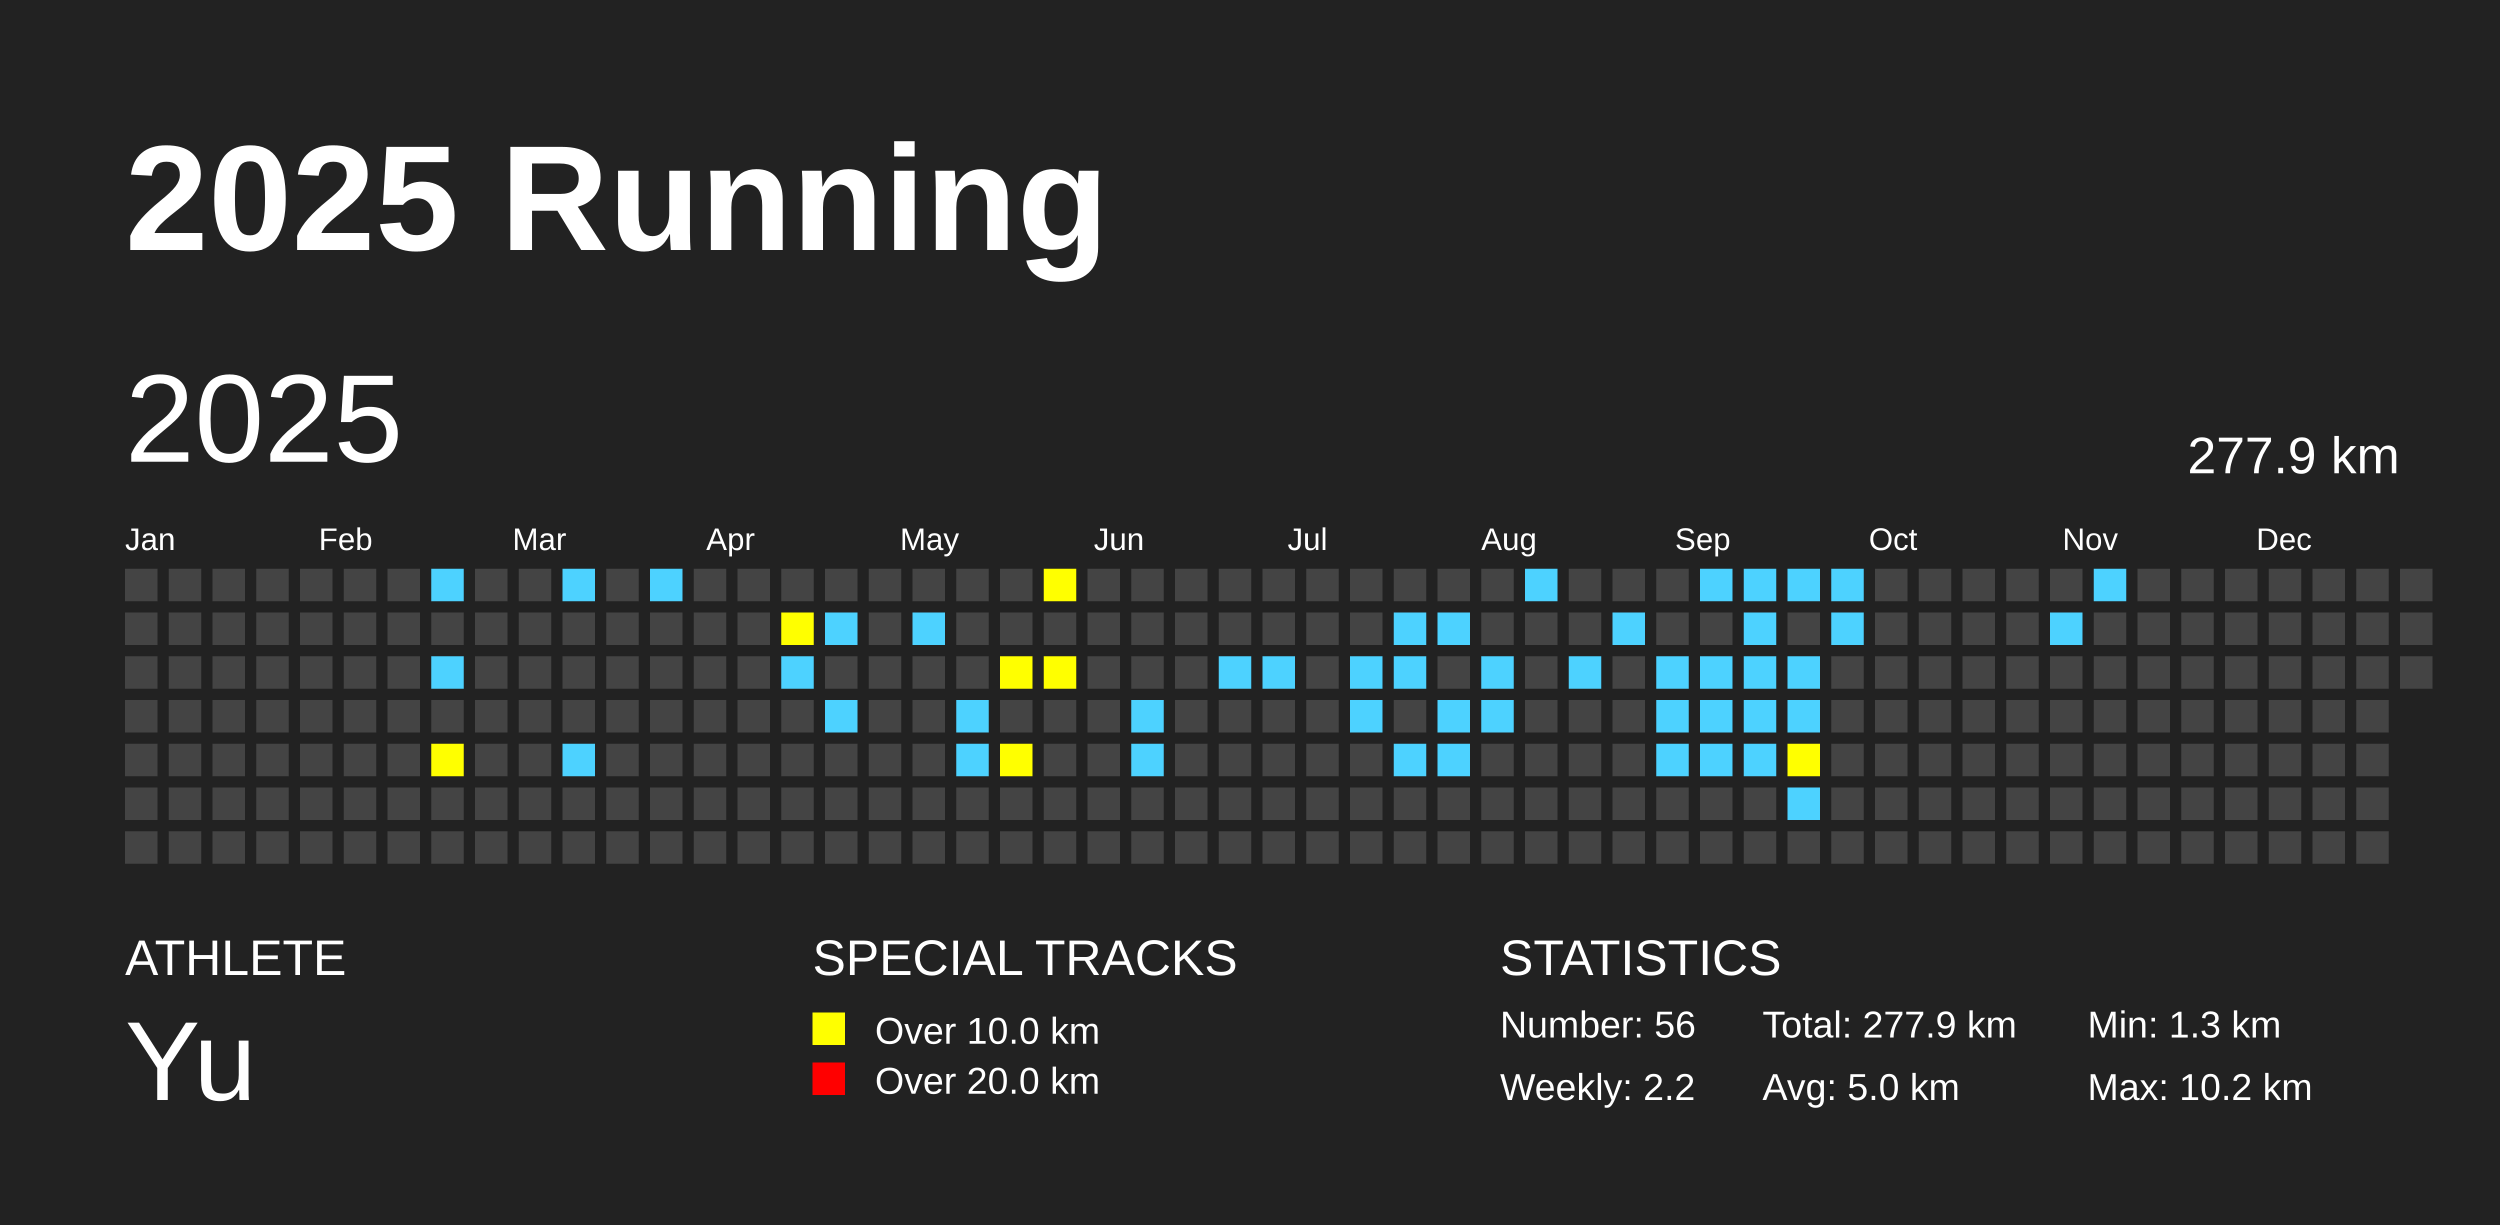
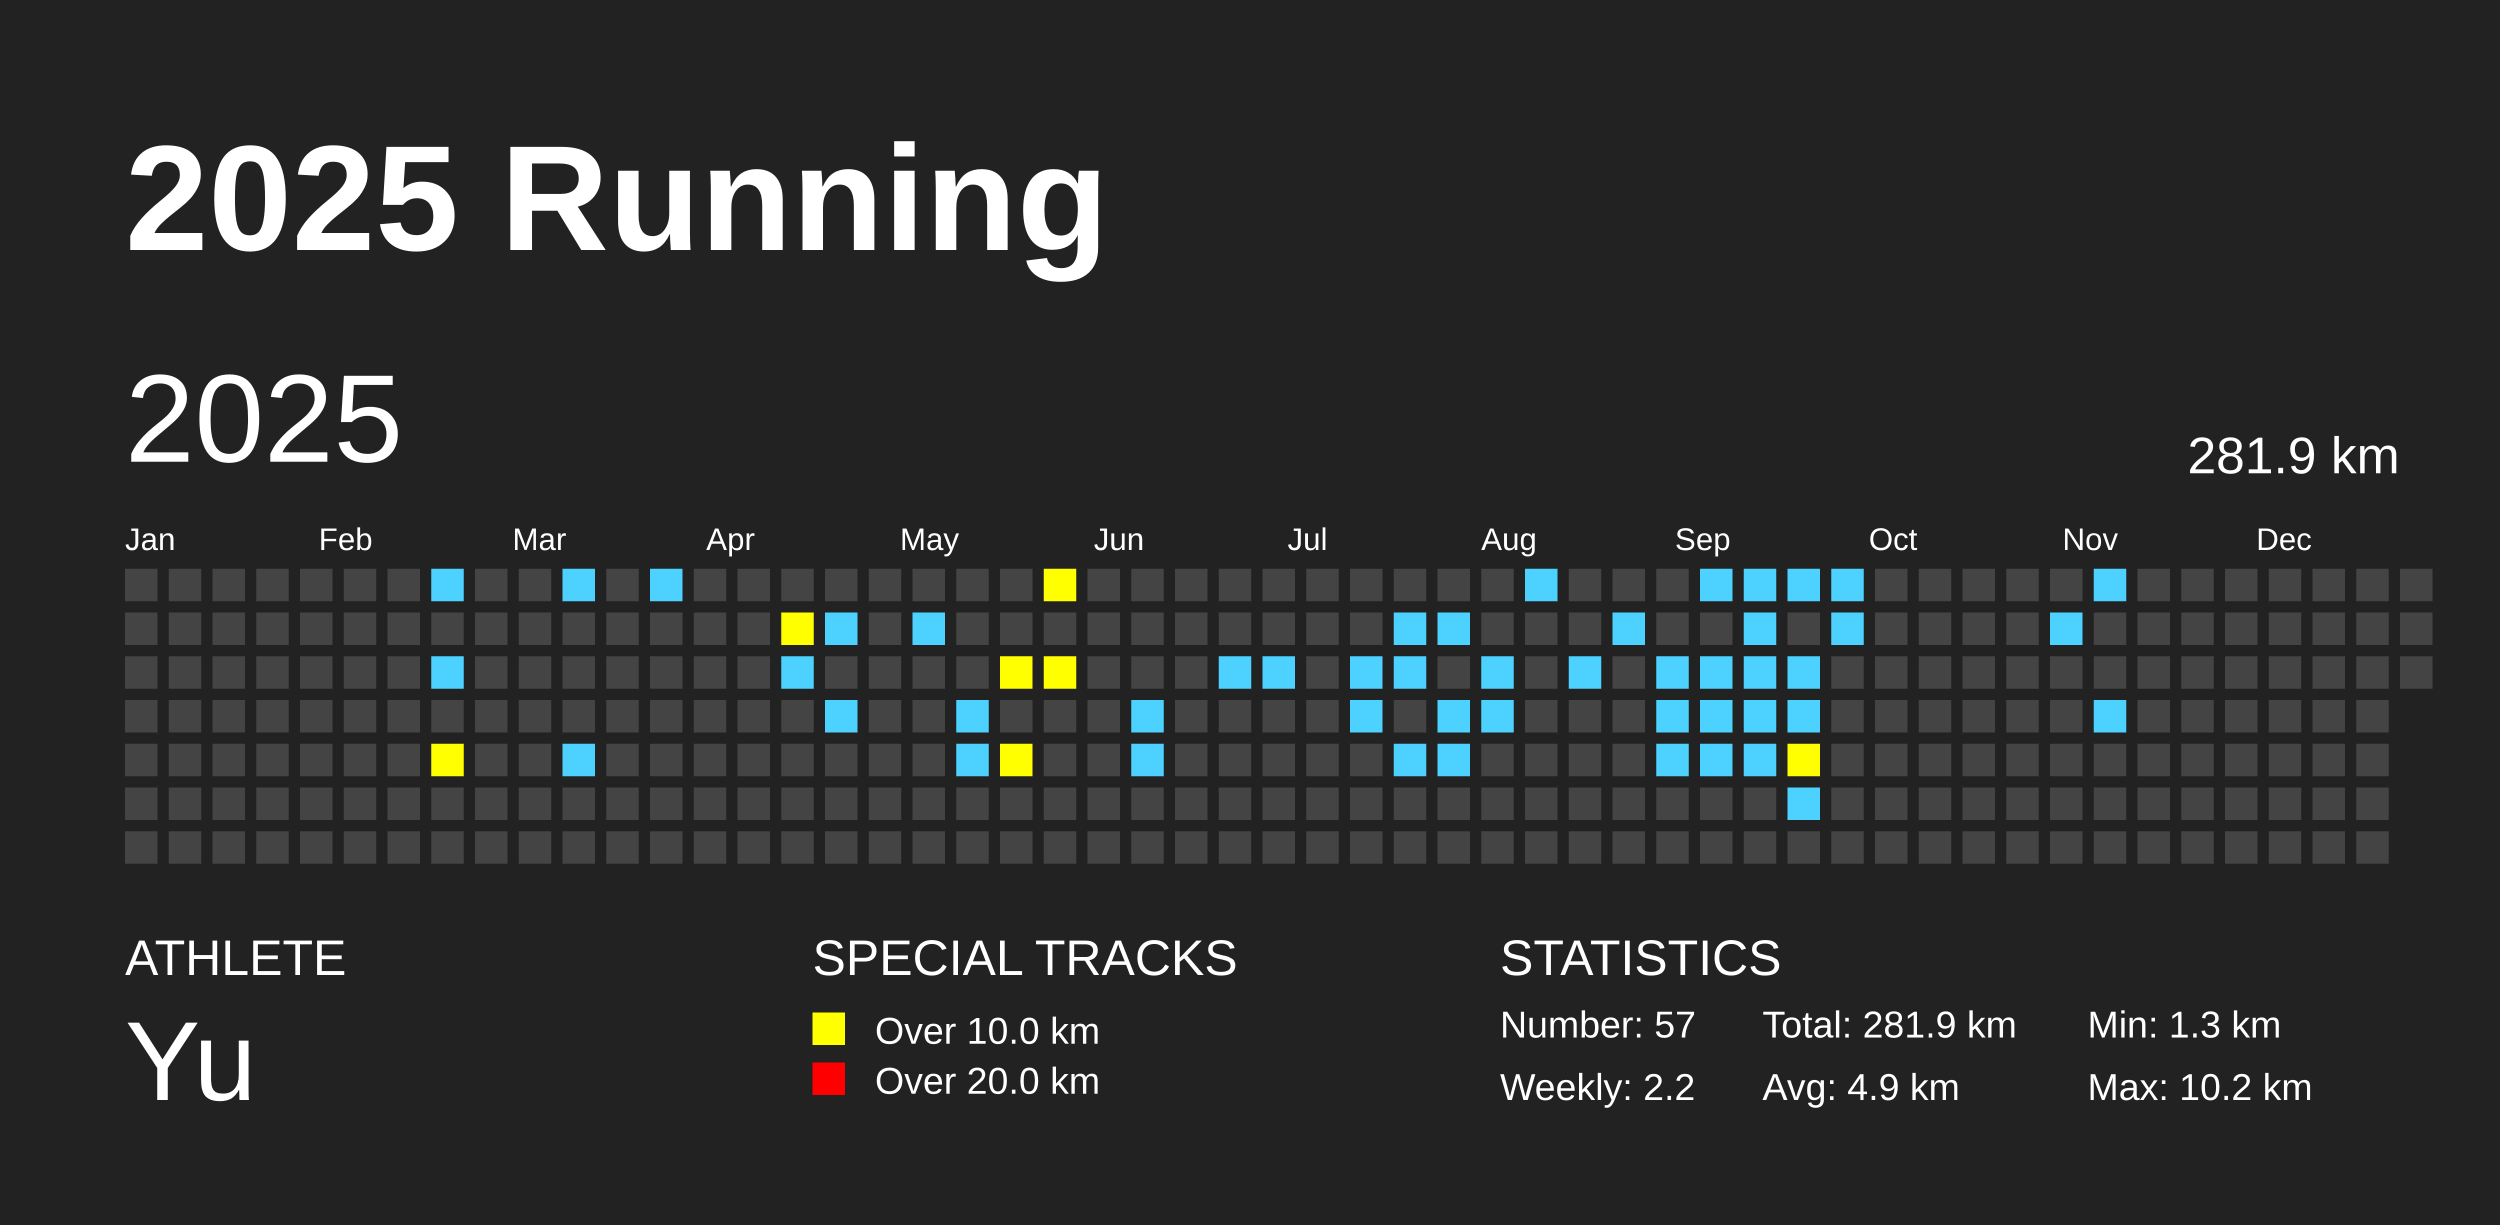
<svg xmlns="http://www.w3.org/2000/svg" baseProfile="full" height="98mm" version="1.1" viewBox="0,0,200,98" width="200mm">
  <defs />
  <rect fill="#222222" height="98" width="200" x="0" y="0" />
  <text fill="#FFFFFF" style="font-size:12px; font-family:Arial; font-weight:bold;" x="10" y="20">2025 Running</text>
  <text fill="#FFFFFF" style="font-size:4px; font-family:Arial" x="10" y="78">ATHLETE</text>
  <text fill="#FFFFFF" style="font-size:9px; font-family:Arial" x="10" y="88">Yu</text>
  <text fill="#FFFFFF" style="font-size:4px; font-family:Arial" x="65" y="78">SPECIAL TRACKS</text>
  <rect fill="yellow" height="2.6" width="2.6" x="65" y="81" />
  <text fill="#FFFFFF" style="font-size:3px; font-family:Arial" x="70" y="83.5">Over 10.0 km</text>
  <rect fill="red" height="2.6" width="2.6" x="65" y="85" />
  <text fill="#FFFFFF" style="font-size:3px; font-family:Arial" x="70" y="87.5">Over 20.0 km</text>
  <text fill="#FFFFFF" style="font-size:4px; font-family:Arial" x="120" y="78">STATISTICS</text>
-   <text fill="#FFFFFF" style="font-size:3px; font-family:Arial" x="120" y="83">Number: 56</text>
+   <text fill="#FFFFFF" style="font-size:3px; font-family:Arial" x="120" y="83">Number: 57</text>
  <text fill="#FFFFFF" style="font-size:3px; font-family:Arial" x="120" y="88">Weekly: 2.2</text>
-   <text fill="#FFFFFF" style="font-size:3px; font-family:Arial" x="141" y="83">Total: 277.9 km</text>
-   <text fill="#FFFFFF" style="font-size:3px; font-family:Arial" x="141" y="88">Avg: 5.0 km</text>
+   <text fill="#FFFFFF" style="font-size:3px; font-family:Arial" x="141" y="83">Total: 281.9 km</text>
+   <text fill="#FFFFFF" style="font-size:3px; font-family:Arial" x="141" y="88">Avg: 4.9 km</text>
  <text fill="#FFFFFF" style="font-size:3px; font-family:Arial" x="167" y="83">Min: 1.3 km</text>
  <text fill="#FFFFFF" style="font-size:3px; font-family:Arial" x="167" y="88">Max: 10.2 km</text>
  <text dominant-baseline="hanging" fill="#FFFFFF" style="font-size:10.0px; font-family:Arial;" x="10" y="30">2025</text>
-   <text dominant-baseline="hanging" fill="#FFFFFF" style="font-size:4.125px; font-family:Arial;" x="175" y="35">277.9 km</text>
+   <text dominant-baseline="hanging" fill="#FFFFFF" style="font-size:4.125px; font-family:Arial;" x="175" y="35">281.9 km</text>
  <text fill="#FFFFFF" style="font-size:2.5px; font-family:Arial" x="10.0" y="44">Jan</text>
  <text fill="#FFFFFF" style="font-size:2.5px; font-family:Arial" x="25.5" y="44">Feb</text>
  <text fill="#FFFFFF" style="font-size:2.5px; font-family:Arial" x="41.0" y="44">Mar</text>
  <text fill="#FFFFFF" style="font-size:2.5px; font-family:Arial" x="56.5" y="44">Apr</text>
  <text fill="#FFFFFF" style="font-size:2.5px; font-family:Arial" x="72.0" y="44">May</text>
  <text fill="#FFFFFF" style="font-size:2.5px; font-family:Arial" x="87.5" y="44">Jun</text>
  <text fill="#FFFFFF" style="font-size:2.5px; font-family:Arial" x="103.0" y="44">Jul</text>
  <text fill="#FFFFFF" style="font-size:2.5px; font-family:Arial" x="118.5" y="44">Aug</text>
  <text fill="#FFFFFF" style="font-size:2.5px; font-family:Arial" x="134.0" y="44">Sep</text>
  <text fill="#FFFFFF" style="font-size:2.5px; font-family:Arial" x="149.5" y="44">Oct</text>
  <text fill="#FFFFFF" style="font-size:2.5px; font-family:Arial" x="165.0" y="44">Nov</text>
  <text fill="#FFFFFF" style="font-size:2.5px; font-family:Arial" x="180.5" y="44">Dec</text>
  <rect fill="#444444" height="2.6" width="2.6" x="10.0" y="45.5" />
  <rect fill="#444444" height="2.6" width="2.6" x="10.0" y="49.0" />
  <rect fill="#444444" height="2.6" width="2.6" x="10.0" y="52.5" />
  <rect fill="#444444" height="2.6" width="2.6" x="10.0" y="56.0" />
  <rect fill="#444444" height="2.6" width="2.6" x="10.0" y="59.5" />
  <rect fill="#444444" height="2.6" width="2.6" x="10.0" y="63.0" />
  <rect fill="#444444" height="2.6" width="2.6" x="10.0" y="66.5" />
  <rect fill="#444444" height="2.6" width="2.6" x="13.5" y="45.5" />
  <rect fill="#444444" height="2.6" width="2.6" x="13.5" y="49.0" />
  <rect fill="#444444" height="2.6" width="2.6" x="13.5" y="52.5" />
  <rect fill="#444444" height="2.6" width="2.6" x="13.5" y="56.0" />
  <rect fill="#444444" height="2.6" width="2.6" x="13.5" y="59.5" />
  <rect fill="#444444" height="2.6" width="2.6" x="13.5" y="63.0" />
  <rect fill="#444444" height="2.6" width="2.6" x="13.5" y="66.5" />
  <rect fill="#444444" height="2.6" width="2.6" x="17.0" y="45.5" />
  <rect fill="#444444" height="2.6" width="2.6" x="17.0" y="49.0" />
  <rect fill="#444444" height="2.6" width="2.6" x="17.0" y="52.5" />
  <rect fill="#444444" height="2.6" width="2.6" x="17.0" y="56.0" />
  <rect fill="#444444" height="2.6" width="2.6" x="17.0" y="59.5" />
  <rect fill="#444444" height="2.6" width="2.6" x="17.0" y="63.0" />
  <rect fill="#444444" height="2.6" width="2.6" x="17.0" y="66.5" />
  <rect fill="#444444" height="2.6" width="2.6" x="20.5" y="45.5" />
  <rect fill="#444444" height="2.6" width="2.6" x="20.5" y="49.0" />
  <rect fill="#444444" height="2.6" width="2.6" x="20.5" y="52.5" />
  <rect fill="#444444" height="2.6" width="2.6" x="20.5" y="56.0" />
  <rect fill="#444444" height="2.6" width="2.6" x="20.5" y="59.5" />
  <rect fill="#444444" height="2.6" width="2.6" x="20.5" y="63.0" />
  <rect fill="#444444" height="2.6" width="2.6" x="20.5" y="66.5" />
  <rect fill="#444444" height="2.6" width="2.6" x="24.0" y="45.5" />
  <rect fill="#444444" height="2.6" width="2.6" x="24.0" y="49.0" />
  <rect fill="#444444" height="2.6" width="2.6" x="24.0" y="52.5" />
  <rect fill="#444444" height="2.6" width="2.6" x="24.0" y="56.0" />
  <rect fill="#444444" height="2.6" width="2.6" x="24.0" y="59.5" />
  <rect fill="#444444" height="2.6" width="2.6" x="24.0" y="63.0" />
  <rect fill="#444444" height="2.6" width="2.6" x="24.0" y="66.5" />
  <rect fill="#444444" height="2.6" width="2.6" x="27.5" y="45.5" />
  <rect fill="#444444" height="2.6" width="2.6" x="27.5" y="49.0" />
  <rect fill="#444444" height="2.6" width="2.6" x="27.5" y="52.5" />
  <rect fill="#444444" height="2.6" width="2.6" x="27.5" y="56.0" />
  <rect fill="#444444" height="2.6" width="2.6" x="27.5" y="59.5" />
  <rect fill="#444444" height="2.6" width="2.6" x="27.5" y="63.0" />
  <rect fill="#444444" height="2.6" width="2.6" x="27.5" y="66.5" />
  <rect fill="#444444" height="2.6" width="2.6" x="31.0" y="45.5" />
  <rect fill="#444444" height="2.6" width="2.6" x="31.0" y="49.0" />
  <rect fill="#444444" height="2.6" width="2.6" x="31.0" y="52.5" />
  <rect fill="#444444" height="2.6" width="2.6" x="31.0" y="56.0" />
  <rect fill="#444444" height="2.6" width="2.6" x="31.0" y="59.5" />
  <rect fill="#444444" height="2.6" width="2.6" x="31.0" y="63.0" />
  <rect fill="#444444" height="2.6" width="2.6" x="31.0" y="66.5" />
  <rect fill="#4DD2FF" height="2.6" width="2.6" x="34.5" y="45.5" />
  <rect fill="#444444" height="2.6" width="2.6" x="34.5" y="49.0" />
  <rect fill="#4DD2FF" height="2.6" width="2.6" x="34.5" y="52.5" />
  <rect fill="#444444" height="2.6" width="2.6" x="34.5" y="56.0" />
  <rect fill="yellow" height="2.6" width="2.6" x="34.5" y="59.5" />
  <rect fill="#444444" height="2.6" width="2.6" x="34.5" y="63.0" />
  <rect fill="#444444" height="2.6" width="2.6" x="34.5" y="66.5" />
  <rect fill="#444444" height="2.6" width="2.6" x="38.0" y="45.5" />
  <rect fill="#444444" height="2.6" width="2.6" x="38.0" y="49.0" />
  <rect fill="#444444" height="2.6" width="2.6" x="38.0" y="52.5" />
  <rect fill="#444444" height="2.6" width="2.6" x="38.0" y="56.0" />
  <rect fill="#444444" height="2.6" width="2.6" x="38.0" y="59.5" />
  <rect fill="#444444" height="2.6" width="2.6" x="38.0" y="63.0" />
  <rect fill="#444444" height="2.6" width="2.6" x="38.0" y="66.5" />
  <rect fill="#444444" height="2.6" width="2.6" x="41.5" y="45.5" />
  <rect fill="#444444" height="2.6" width="2.6" x="41.5" y="49.0" />
  <rect fill="#444444" height="2.6" width="2.6" x="41.5" y="52.5" />
  <rect fill="#444444" height="2.6" width="2.6" x="41.5" y="56.0" />
  <rect fill="#444444" height="2.6" width="2.6" x="41.5" y="59.5" />
  <rect fill="#444444" height="2.6" width="2.6" x="41.5" y="63.0" />
  <rect fill="#444444" height="2.6" width="2.6" x="41.5" y="66.5" />
  <rect fill="#4DD2FF" height="2.6" width="2.6" x="45.0" y="45.5" />
  <rect fill="#444444" height="2.6" width="2.6" x="45.0" y="49.0" />
  <rect fill="#444444" height="2.6" width="2.6" x="45.0" y="52.5" />
  <rect fill="#444444" height="2.6" width="2.6" x="45.0" y="56.0" />
  <rect fill="#4DD2FF" height="2.6" width="2.6" x="45.0" y="59.5" />
  <rect fill="#444444" height="2.6" width="2.6" x="45.0" y="63.0" />
  <rect fill="#444444" height="2.6" width="2.6" x="45.0" y="66.5" />
  <rect fill="#444444" height="2.6" width="2.6" x="48.5" y="45.5" />
  <rect fill="#444444" height="2.6" width="2.6" x="48.5" y="49.0" />
  <rect fill="#444444" height="2.6" width="2.6" x="48.5" y="52.5" />
  <rect fill="#444444" height="2.6" width="2.6" x="48.5" y="56.0" />
  <rect fill="#444444" height="2.6" width="2.6" x="48.5" y="59.5" />
  <rect fill="#444444" height="2.6" width="2.6" x="48.5" y="63.0" />
  <rect fill="#444444" height="2.6" width="2.6" x="48.5" y="66.5" />
  <rect fill="#4DD2FF" height="2.6" width="2.6" x="52.0" y="45.5" />
  <rect fill="#444444" height="2.6" width="2.6" x="52.0" y="49.0" />
  <rect fill="#444444" height="2.6" width="2.6" x="52.0" y="52.5" />
  <rect fill="#444444" height="2.6" width="2.6" x="52.0" y="56.0" />
  <rect fill="#444444" height="2.6" width="2.6" x="52.0" y="59.5" />
  <rect fill="#444444" height="2.6" width="2.6" x="52.0" y="63.0" />
  <rect fill="#444444" height="2.6" width="2.6" x="52.0" y="66.5" />
  <rect fill="#444444" height="2.6" width="2.6" x="55.5" y="45.5" />
  <rect fill="#444444" height="2.6" width="2.6" x="55.5" y="49.0" />
  <rect fill="#444444" height="2.6" width="2.6" x="55.5" y="52.5" />
  <rect fill="#444444" height="2.6" width="2.6" x="55.5" y="56.0" />
  <rect fill="#444444" height="2.6" width="2.6" x="55.5" y="59.5" />
  <rect fill="#444444" height="2.6" width="2.6" x="55.5" y="63.0" />
  <rect fill="#444444" height="2.6" width="2.6" x="55.5" y="66.5" />
  <rect fill="#444444" height="2.6" width="2.6" x="59.0" y="45.5" />
  <rect fill="#444444" height="2.6" width="2.6" x="59.0" y="49.0" />
  <rect fill="#444444" height="2.6" width="2.6" x="59.0" y="52.5" />
  <rect fill="#444444" height="2.6" width="2.6" x="59.0" y="56.0" />
  <rect fill="#444444" height="2.6" width="2.6" x="59.0" y="59.5" />
  <rect fill="#444444" height="2.6" width="2.6" x="59.0" y="63.0" />
  <rect fill="#444444" height="2.6" width="2.6" x="59.0" y="66.5" />
  <rect fill="#444444" height="2.6" width="2.6" x="62.5" y="45.5" />
  <rect fill="yellow" height="2.6" width="2.6" x="62.5" y="49.0" />
  <rect fill="#4DD2FF" height="2.6" width="2.6" x="62.5" y="52.5" />
  <rect fill="#444444" height="2.6" width="2.6" x="62.5" y="56.0" />
  <rect fill="#444444" height="2.6" width="2.6" x="62.5" y="59.5" />
  <rect fill="#444444" height="2.6" width="2.6" x="62.5" y="63.0" />
  <rect fill="#444444" height="2.6" width="2.6" x="62.5" y="66.5" />
  <rect fill="#444444" height="2.6" width="2.6" x="66.0" y="45.5" />
  <rect fill="#4DD2FF" height="2.6" width="2.6" x="66.0" y="49.0" />
  <rect fill="#444444" height="2.6" width="2.6" x="66.0" y="52.5" />
  <rect fill="#4DD2FF" height="2.6" width="2.6" x="66.0" y="56.0" />
  <rect fill="#444444" height="2.6" width="2.6" x="66.0" y="59.5" />
  <rect fill="#444444" height="2.6" width="2.6" x="66.0" y="63.0" />
  <rect fill="#444444" height="2.6" width="2.6" x="66.0" y="66.5" />
  <rect fill="#444444" height="2.6" width="2.6" x="69.5" y="45.5" />
  <rect fill="#444444" height="2.6" width="2.6" x="69.5" y="49.0" />
  <rect fill="#444444" height="2.6" width="2.6" x="69.5" y="52.5" />
  <rect fill="#444444" height="2.6" width="2.6" x="69.5" y="56.0" />
  <rect fill="#444444" height="2.6" width="2.6" x="69.5" y="59.5" />
  <rect fill="#444444" height="2.6" width="2.6" x="69.5" y="63.0" />
  <rect fill="#444444" height="2.6" width="2.6" x="69.5" y="66.5" />
  <rect fill="#444444" height="2.6" width="2.6" x="73.0" y="45.5" />
  <rect fill="#4DD2FF" height="2.6" width="2.6" x="73.0" y="49.0" />
  <rect fill="#444444" height="2.6" width="2.6" x="73.0" y="52.5" />
  <rect fill="#444444" height="2.6" width="2.6" x="73.0" y="56.0" />
  <rect fill="#444444" height="2.6" width="2.6" x="73.0" y="59.5" />
  <rect fill="#444444" height="2.6" width="2.6" x="73.0" y="63.0" />
  <rect fill="#444444" height="2.6" width="2.6" x="73.0" y="66.5" />
  <rect fill="#444444" height="2.6" width="2.6" x="76.5" y="45.5" />
  <rect fill="#444444" height="2.6" width="2.6" x="76.5" y="49.0" />
  <rect fill="#444444" height="2.6" width="2.6" x="76.5" y="52.5" />
  <rect fill="#4DD2FF" height="2.6" width="2.6" x="76.5" y="56.0" />
  <rect fill="#4DD2FF" height="2.6" width="2.6" x="76.5" y="59.5" />
  <rect fill="#444444" height="2.6" width="2.6" x="76.5" y="63.0" />
  <rect fill="#444444" height="2.6" width="2.6" x="76.5" y="66.5" />
  <rect fill="#444444" height="2.6" width="2.6" x="80.0" y="45.5" />
  <rect fill="#444444" height="2.6" width="2.6" x="80.0" y="49.0" />
  <rect fill="yellow" height="2.6" width="2.6" x="80.0" y="52.5" />
  <rect fill="#444444" height="2.6" width="2.6" x="80.0" y="56.0" />
  <rect fill="yellow" height="2.6" width="2.6" x="80.0" y="59.5" />
  <rect fill="#444444" height="2.6" width="2.6" x="80.0" y="63.0" />
  <rect fill="#444444" height="2.6" width="2.6" x="80.0" y="66.5" />
  <rect fill="yellow" height="2.6" width="2.6" x="83.5" y="45.5" />
  <rect fill="#444444" height="2.6" width="2.6" x="83.5" y="49.0" />
  <rect fill="yellow" height="2.6" width="2.6" x="83.5" y="52.5" />
  <rect fill="#444444" height="2.6" width="2.6" x="83.5" y="56.0" />
  <rect fill="#444444" height="2.6" width="2.6" x="83.5" y="59.5" />
  <rect fill="#444444" height="2.6" width="2.6" x="83.5" y="63.0" />
  <rect fill="#444444" height="2.6" width="2.6" x="83.5" y="66.5" />
  <rect fill="#444444" height="2.6" width="2.6" x="87.0" y="45.5" />
  <rect fill="#444444" height="2.6" width="2.6" x="87.0" y="49.0" />
  <rect fill="#444444" height="2.6" width="2.6" x="87.0" y="52.5" />
  <rect fill="#444444" height="2.6" width="2.6" x="87.0" y="56.0" />
  <rect fill="#444444" height="2.6" width="2.6" x="87.0" y="59.5" />
  <rect fill="#444444" height="2.6" width="2.6" x="87.0" y="63.0" />
  <rect fill="#444444" height="2.6" width="2.6" x="87.0" y="66.5" />
  <rect fill="#444444" height="2.6" width="2.6" x="90.5" y="45.5" />
  <rect fill="#444444" height="2.6" width="2.6" x="90.5" y="49.0" />
  <rect fill="#444444" height="2.6" width="2.6" x="90.5" y="52.5" />
  <rect fill="#4DD2FF" height="2.6" width="2.6" x="90.5" y="56.0" />
  <rect fill="#4DD2FF" height="2.6" width="2.6" x="90.5" y="59.5" />
  <rect fill="#444444" height="2.6" width="2.6" x="90.5" y="63.0" />
  <rect fill="#444444" height="2.6" width="2.6" x="90.5" y="66.5" />
  <rect fill="#444444" height="2.6" width="2.6" x="94.0" y="45.5" />
  <rect fill="#444444" height="2.6" width="2.6" x="94.0" y="49.0" />
  <rect fill="#444444" height="2.6" width="2.6" x="94.0" y="52.5" />
  <rect fill="#444444" height="2.6" width="2.6" x="94.0" y="56.0" />
  <rect fill="#444444" height="2.6" width="2.6" x="94.0" y="59.5" />
  <rect fill="#444444" height="2.6" width="2.6" x="94.0" y="63.0" />
  <rect fill="#444444" height="2.6" width="2.6" x="94.0" y="66.5" />
  <rect fill="#444444" height="2.6" width="2.6" x="97.5" y="45.5" />
  <rect fill="#444444" height="2.6" width="2.6" x="97.5" y="49.0" />
  <rect fill="#4DD2FF" height="2.6" width="2.6" x="97.5" y="52.5" />
  <rect fill="#444444" height="2.6" width="2.6" x="97.5" y="56.0" />
  <rect fill="#444444" height="2.6" width="2.6" x="97.5" y="59.5" />
  <rect fill="#444444" height="2.6" width="2.6" x="97.5" y="63.0" />
  <rect fill="#444444" height="2.6" width="2.6" x="97.5" y="66.5" />
  <rect fill="#444444" height="2.6" width="2.6" x="101.0" y="45.5" />
  <rect fill="#444444" height="2.6" width="2.6" x="101.0" y="49.0" />
  <rect fill="#4DD2FF" height="2.6" width="2.6" x="101.0" y="52.5" />
  <rect fill="#444444" height="2.6" width="2.6" x="101.0" y="56.0" />
  <rect fill="#444444" height="2.6" width="2.6" x="101.0" y="59.5" />
  <rect fill="#444444" height="2.6" width="2.6" x="101.0" y="63.0" />
  <rect fill="#444444" height="2.6" width="2.6" x="101.0" y="66.5" />
  <rect fill="#444444" height="2.6" width="2.6" x="104.5" y="45.5" />
  <rect fill="#444444" height="2.6" width="2.6" x="104.5" y="49.0" />
  <rect fill="#444444" height="2.6" width="2.6" x="104.5" y="52.5" />
  <rect fill="#444444" height="2.6" width="2.6" x="104.5" y="56.0" />
  <rect fill="#444444" height="2.6" width="2.6" x="104.5" y="59.5" />
  <rect fill="#444444" height="2.6" width="2.6" x="104.5" y="63.0" />
  <rect fill="#444444" height="2.6" width="2.6" x="104.5" y="66.5" />
  <rect fill="#444444" height="2.6" width="2.6" x="108.0" y="45.5" />
  <rect fill="#444444" height="2.6" width="2.6" x="108.0" y="49.0" />
  <rect fill="#4DD2FF" height="2.6" width="2.6" x="108.0" y="52.5" />
  <rect fill="#4DD2FF" height="2.6" width="2.6" x="108.0" y="56.0" />
  <rect fill="#444444" height="2.6" width="2.6" x="108.0" y="59.5" />
  <rect fill="#444444" height="2.6" width="2.6" x="108.0" y="63.0" />
  <rect fill="#444444" height="2.6" width="2.6" x="108.0" y="66.5" />
  <rect fill="#444444" height="2.6" width="2.6" x="111.5" y="45.5" />
  <rect fill="#4DD2FF" height="2.6" width="2.6" x="111.5" y="49.0" />
  <rect fill="#4DD2FF" height="2.6" width="2.6" x="111.5" y="52.5" />
  <rect fill="#444444" height="2.6" width="2.6" x="111.5" y="56.0" />
  <rect fill="#4DD2FF" height="2.6" width="2.6" x="111.5" y="59.5" />
  <rect fill="#444444" height="2.6" width="2.6" x="111.5" y="63.0" />
  <rect fill="#444444" height="2.6" width="2.6" x="111.5" y="66.5" />
  <rect fill="#444444" height="2.6" width="2.6" x="115.0" y="45.5" />
  <rect fill="#4DD2FF" height="2.6" width="2.6" x="115.0" y="49.0" />
  <rect fill="#444444" height="2.6" width="2.6" x="115.0" y="52.5" />
  <rect fill="#4DD2FF" height="2.6" width="2.6" x="115.0" y="56.0" />
  <rect fill="#4DD2FF" height="2.6" width="2.6" x="115.0" y="59.5" />
  <rect fill="#444444" height="2.6" width="2.6" x="115.0" y="63.0" />
  <rect fill="#444444" height="2.6" width="2.6" x="115.0" y="66.5" />
  <rect fill="#444444" height="2.6" width="2.6" x="118.5" y="45.5" />
  <rect fill="#444444" height="2.6" width="2.6" x="118.5" y="49.0" />
  <rect fill="#4DD2FF" height="2.6" width="2.6" x="118.5" y="52.5" />
  <rect fill="#4DD2FF" height="2.6" width="2.6" x="118.5" y="56.0" />
  <rect fill="#444444" height="2.6" width="2.6" x="118.5" y="59.5" />
  <rect fill="#444444" height="2.6" width="2.6" x="118.5" y="63.0" />
  <rect fill="#444444" height="2.6" width="2.6" x="118.5" y="66.5" />
  <rect fill="#4DD2FF" height="2.6" width="2.6" x="122.0" y="45.5" />
  <rect fill="#444444" height="2.6" width="2.6" x="122.0" y="49.0" />
  <rect fill="#444444" height="2.6" width="2.6" x="122.0" y="52.5" />
  <rect fill="#444444" height="2.6" width="2.6" x="122.0" y="56.0" />
  <rect fill="#444444" height="2.6" width="2.6" x="122.0" y="59.5" />
  <rect fill="#444444" height="2.6" width="2.6" x="122.0" y="63.0" />
  <rect fill="#444444" height="2.6" width="2.6" x="122.0" y="66.5" />
  <rect fill="#444444" height="2.6" width="2.6" x="125.5" y="45.5" />
  <rect fill="#444444" height="2.6" width="2.6" x="125.5" y="49.0" />
  <rect fill="#4DD2FF" height="2.6" width="2.6" x="125.5" y="52.5" />
  <rect fill="#444444" height="2.6" width="2.6" x="125.5" y="56.0" />
  <rect fill="#444444" height="2.6" width="2.6" x="125.5" y="59.5" />
  <rect fill="#444444" height="2.6" width="2.6" x="125.5" y="63.0" />
  <rect fill="#444444" height="2.6" width="2.6" x="125.5" y="66.5" />
  <rect fill="#444444" height="2.6" width="2.6" x="129.0" y="45.5" />
  <rect fill="#4DD2FF" height="2.6" width="2.6" x="129.0" y="49.0" />
  <rect fill="#444444" height="2.6" width="2.6" x="129.0" y="52.5" />
  <rect fill="#444444" height="2.6" width="2.6" x="129.0" y="56.0" />
  <rect fill="#444444" height="2.6" width="2.6" x="129.0" y="59.5" />
  <rect fill="#444444" height="2.6" width="2.6" x="129.0" y="63.0" />
  <rect fill="#444444" height="2.6" width="2.6" x="129.0" y="66.5" />
  <rect fill="#444444" height="2.6" width="2.6" x="132.5" y="45.5" />
  <rect fill="#444444" height="2.6" width="2.6" x="132.5" y="49.0" />
  <rect fill="#4DD2FF" height="2.6" width="2.6" x="132.5" y="52.5" />
  <rect fill="#4DD2FF" height="2.6" width="2.6" x="132.5" y="56.0" />
  <rect fill="#4DD2FF" height="2.6" width="2.6" x="132.5" y="59.5" />
  <rect fill="#444444" height="2.6" width="2.6" x="132.5" y="63.0" />
  <rect fill="#444444" height="2.6" width="2.6" x="132.5" y="66.5" />
  <rect fill="#4DD2FF" height="2.6" width="2.6" x="136.0" y="45.5" />
  <rect fill="#444444" height="2.6" width="2.6" x="136.0" y="49.0" />
  <rect fill="#4DD2FF" height="2.6" width="2.6" x="136.0" y="52.5" />
  <rect fill="#4DD2FF" height="2.6" width="2.6" x="136.0" y="56.0" />
  <rect fill="#4DD2FF" height="2.6" width="2.6" x="136.0" y="59.5" />
  <rect fill="#444444" height="2.6" width="2.6" x="136.0" y="63.0" />
  <rect fill="#444444" height="2.6" width="2.6" x="136.0" y="66.5" />
  <rect fill="#4DD2FF" height="2.6" width="2.6" x="139.5" y="45.5" />
  <rect fill="#4DD2FF" height="2.6" width="2.6" x="139.5" y="49.0" />
  <rect fill="#4DD2FF" height="2.6" width="2.6" x="139.5" y="52.5" />
  <rect fill="#4DD2FF" height="2.6" width="2.6" x="139.5" y="56.0" />
  <rect fill="#4DD2FF" height="2.6" width="2.6" x="139.5" y="59.5" />
  <rect fill="#444444" height="2.6" width="2.6" x="139.5" y="63.0" />
  <rect fill="#444444" height="2.6" width="2.6" x="139.5" y="66.5" />
  <rect fill="#4DD2FF" height="2.6" width="2.6" x="143.0" y="45.5" />
  <rect fill="#444444" height="2.6" width="2.6" x="143.0" y="49.0" />
  <rect fill="#4DD2FF" height="2.6" width="2.6" x="143.0" y="52.5" />
  <rect fill="#4DD2FF" height="2.6" width="2.6" x="143.0" y="56.0" />
  <rect fill="yellow" height="2.6" width="2.6" x="143.0" y="59.5" />
  <rect fill="#4DD2FF" height="2.6" width="2.6" x="143.0" y="63.0" />
  <rect fill="#444444" height="2.6" width="2.6" x="143.0" y="66.5" />
  <rect fill="#4DD2FF" height="2.6" width="2.6" x="146.5" y="45.5" />
  <rect fill="#4DD2FF" height="2.6" width="2.6" x="146.5" y="49.0" />
  <rect fill="#444444" height="2.6" width="2.6" x="146.5" y="52.5" />
  <rect fill="#444444" height="2.6" width="2.6" x="146.5" y="56.0" />
  <rect fill="#444444" height="2.6" width="2.6" x="146.5" y="59.5" />
  <rect fill="#444444" height="2.6" width="2.6" x="146.5" y="63.0" />
  <rect fill="#444444" height="2.6" width="2.6" x="146.5" y="66.5" />
  <rect fill="#444444" height="2.6" width="2.6" x="150.0" y="45.5" />
  <rect fill="#444444" height="2.6" width="2.6" x="150.0" y="49.0" />
  <rect fill="#444444" height="2.6" width="2.6" x="150.0" y="52.5" />
  <rect fill="#444444" height="2.6" width="2.6" x="150.0" y="56.0" />
  <rect fill="#444444" height="2.6" width="2.6" x="150.0" y="59.5" />
  <rect fill="#444444" height="2.6" width="2.6" x="150.0" y="63.0" />
  <rect fill="#444444" height="2.6" width="2.6" x="150.0" y="66.5" />
  <rect fill="#444444" height="2.6" width="2.6" x="153.5" y="45.5" />
  <rect fill="#444444" height="2.6" width="2.6" x="153.5" y="49.0" />
  <rect fill="#444444" height="2.6" width="2.6" x="153.5" y="52.5" />
  <rect fill="#444444" height="2.6" width="2.6" x="153.5" y="56.0" />
  <rect fill="#444444" height="2.6" width="2.6" x="153.5" y="59.5" />
  <rect fill="#444444" height="2.6" width="2.6" x="153.5" y="63.0" />
  <rect fill="#444444" height="2.6" width="2.6" x="153.5" y="66.5" />
  <rect fill="#444444" height="2.6" width="2.6" x="157.0" y="45.5" />
  <rect fill="#444444" height="2.6" width="2.6" x="157.0" y="49.0" />
  <rect fill="#444444" height="2.6" width="2.6" x="157.0" y="52.5" />
  <rect fill="#444444" height="2.6" width="2.6" x="157.0" y="56.0" />
  <rect fill="#444444" height="2.6" width="2.6" x="157.0" y="59.5" />
  <rect fill="#444444" height="2.6" width="2.6" x="157.0" y="63.0" />
  <rect fill="#444444" height="2.6" width="2.6" x="157.0" y="66.5" />
  <rect fill="#444444" height="2.6" width="2.6" x="160.5" y="45.5" />
  <rect fill="#444444" height="2.6" width="2.6" x="160.5" y="49.0" />
  <rect fill="#444444" height="2.6" width="2.6" x="160.5" y="52.5" />
  <rect fill="#444444" height="2.6" width="2.6" x="160.5" y="56.0" />
  <rect fill="#444444" height="2.6" width="2.6" x="160.5" y="59.5" />
  <rect fill="#444444" height="2.6" width="2.6" x="160.5" y="63.0" />
  <rect fill="#444444" height="2.6" width="2.6" x="160.5" y="66.5" />
  <rect fill="#444444" height="2.6" width="2.6" x="164.0" y="45.5" />
  <rect fill="#4DD2FF" height="2.6" width="2.6" x="164.0" y="49.0" />
  <rect fill="#444444" height="2.6" width="2.6" x="164.0" y="52.5" />
  <rect fill="#444444" height="2.6" width="2.6" x="164.0" y="56.0" />
  <rect fill="#444444" height="2.6" width="2.6" x="164.0" y="59.5" />
  <rect fill="#444444" height="2.6" width="2.6" x="164.0" y="63.0" />
  <rect fill="#444444" height="2.6" width="2.6" x="164.0" y="66.5" />
  <rect fill="#4DD2FF" height="2.6" width="2.6" x="167.5" y="45.5" />
  <rect fill="#444444" height="2.6" width="2.6" x="167.5" y="49.0" />
  <rect fill="#444444" height="2.6" width="2.6" x="167.5" y="52.5" />
-   <rect fill="#444444" height="2.6" width="2.6" x="167.5" y="56.0" />
+   <rect fill="#4DD2FF" height="2.6" width="2.6" x="167.5" y="56.0" />
  <rect fill="#444444" height="2.6" width="2.6" x="167.5" y="59.5" />
  <rect fill="#444444" height="2.6" width="2.6" x="167.5" y="63.0" />
  <rect fill="#444444" height="2.6" width="2.6" x="167.5" y="66.5" />
  <rect fill="#444444" height="2.6" width="2.6" x="171.0" y="45.5" />
  <rect fill="#444444" height="2.6" width="2.6" x="171.0" y="49.0" />
  <rect fill="#444444" height="2.6" width="2.6" x="171.0" y="52.5" />
  <rect fill="#444444" height="2.6" width="2.6" x="171.0" y="56.0" />
  <rect fill="#444444" height="2.6" width="2.6" x="171.0" y="59.5" />
  <rect fill="#444444" height="2.6" width="2.6" x="171.0" y="63.0" />
  <rect fill="#444444" height="2.6" width="2.6" x="171.0" y="66.5" />
  <rect fill="#444444" height="2.6" width="2.6" x="174.5" y="45.5" />
  <rect fill="#444444" height="2.6" width="2.6" x="174.5" y="49.0" />
  <rect fill="#444444" height="2.6" width="2.6" x="174.5" y="52.5" />
  <rect fill="#444444" height="2.6" width="2.6" x="174.5" y="56.0" />
  <rect fill="#444444" height="2.6" width="2.6" x="174.5" y="59.5" />
  <rect fill="#444444" height="2.6" width="2.6" x="174.5" y="63.0" />
  <rect fill="#444444" height="2.6" width="2.6" x="174.5" y="66.5" />
  <rect fill="#444444" height="2.6" width="2.6" x="178.0" y="45.5" />
  <rect fill="#444444" height="2.6" width="2.6" x="178.0" y="49.0" />
  <rect fill="#444444" height="2.6" width="2.6" x="178.0" y="52.5" />
  <rect fill="#444444" height="2.6" width="2.6" x="178.0" y="56.0" />
  <rect fill="#444444" height="2.6" width="2.6" x="178.0" y="59.5" />
  <rect fill="#444444" height="2.6" width="2.6" x="178.0" y="63.0" />
  <rect fill="#444444" height="2.6" width="2.6" x="178.0" y="66.5" />
  <rect fill="#444444" height="2.6" width="2.6" x="181.5" y="45.5" />
  <rect fill="#444444" height="2.6" width="2.6" x="181.5" y="49.0" />
  <rect fill="#444444" height="2.6" width="2.6" x="181.5" y="52.5" />
  <rect fill="#444444" height="2.6" width="2.6" x="181.5" y="56.0" />
  <rect fill="#444444" height="2.6" width="2.6" x="181.5" y="59.5" />
  <rect fill="#444444" height="2.6" width="2.6" x="181.5" y="63.0" />
  <rect fill="#444444" height="2.6" width="2.6" x="181.5" y="66.5" />
  <rect fill="#444444" height="2.6" width="2.6" x="185.0" y="45.5" />
  <rect fill="#444444" height="2.6" width="2.6" x="185.0" y="49.0" />
  <rect fill="#444444" height="2.6" width="2.6" x="185.0" y="52.5" />
  <rect fill="#444444" height="2.6" width="2.6" x="185.0" y="56.0" />
  <rect fill="#444444" height="2.6" width="2.6" x="185.0" y="59.5" />
  <rect fill="#444444" height="2.6" width="2.6" x="185.0" y="63.0" />
  <rect fill="#444444" height="2.6" width="2.6" x="185.0" y="66.5" />
  <rect fill="#444444" height="2.6" width="2.6" x="188.5" y="45.5" />
  <rect fill="#444444" height="2.6" width="2.6" x="188.5" y="49.0" />
  <rect fill="#444444" height="2.6" width="2.6" x="188.5" y="52.5" />
  <rect fill="#444444" height="2.6" width="2.6" x="188.5" y="56.0" />
  <rect fill="#444444" height="2.6" width="2.6" x="188.5" y="59.5" />
  <rect fill="#444444" height="2.6" width="2.6" x="188.5" y="63.0" />
  <rect fill="#444444" height="2.6" width="2.6" x="188.5" y="66.5" />
  <rect fill="#444444" height="2.6" width="2.6" x="192.0" y="45.5" />
  <rect fill="#444444" height="2.6" width="2.6" x="192.0" y="49.0" />
  <rect fill="#444444" height="2.6" width="2.6" x="192.0" y="52.5" />
</svg>
